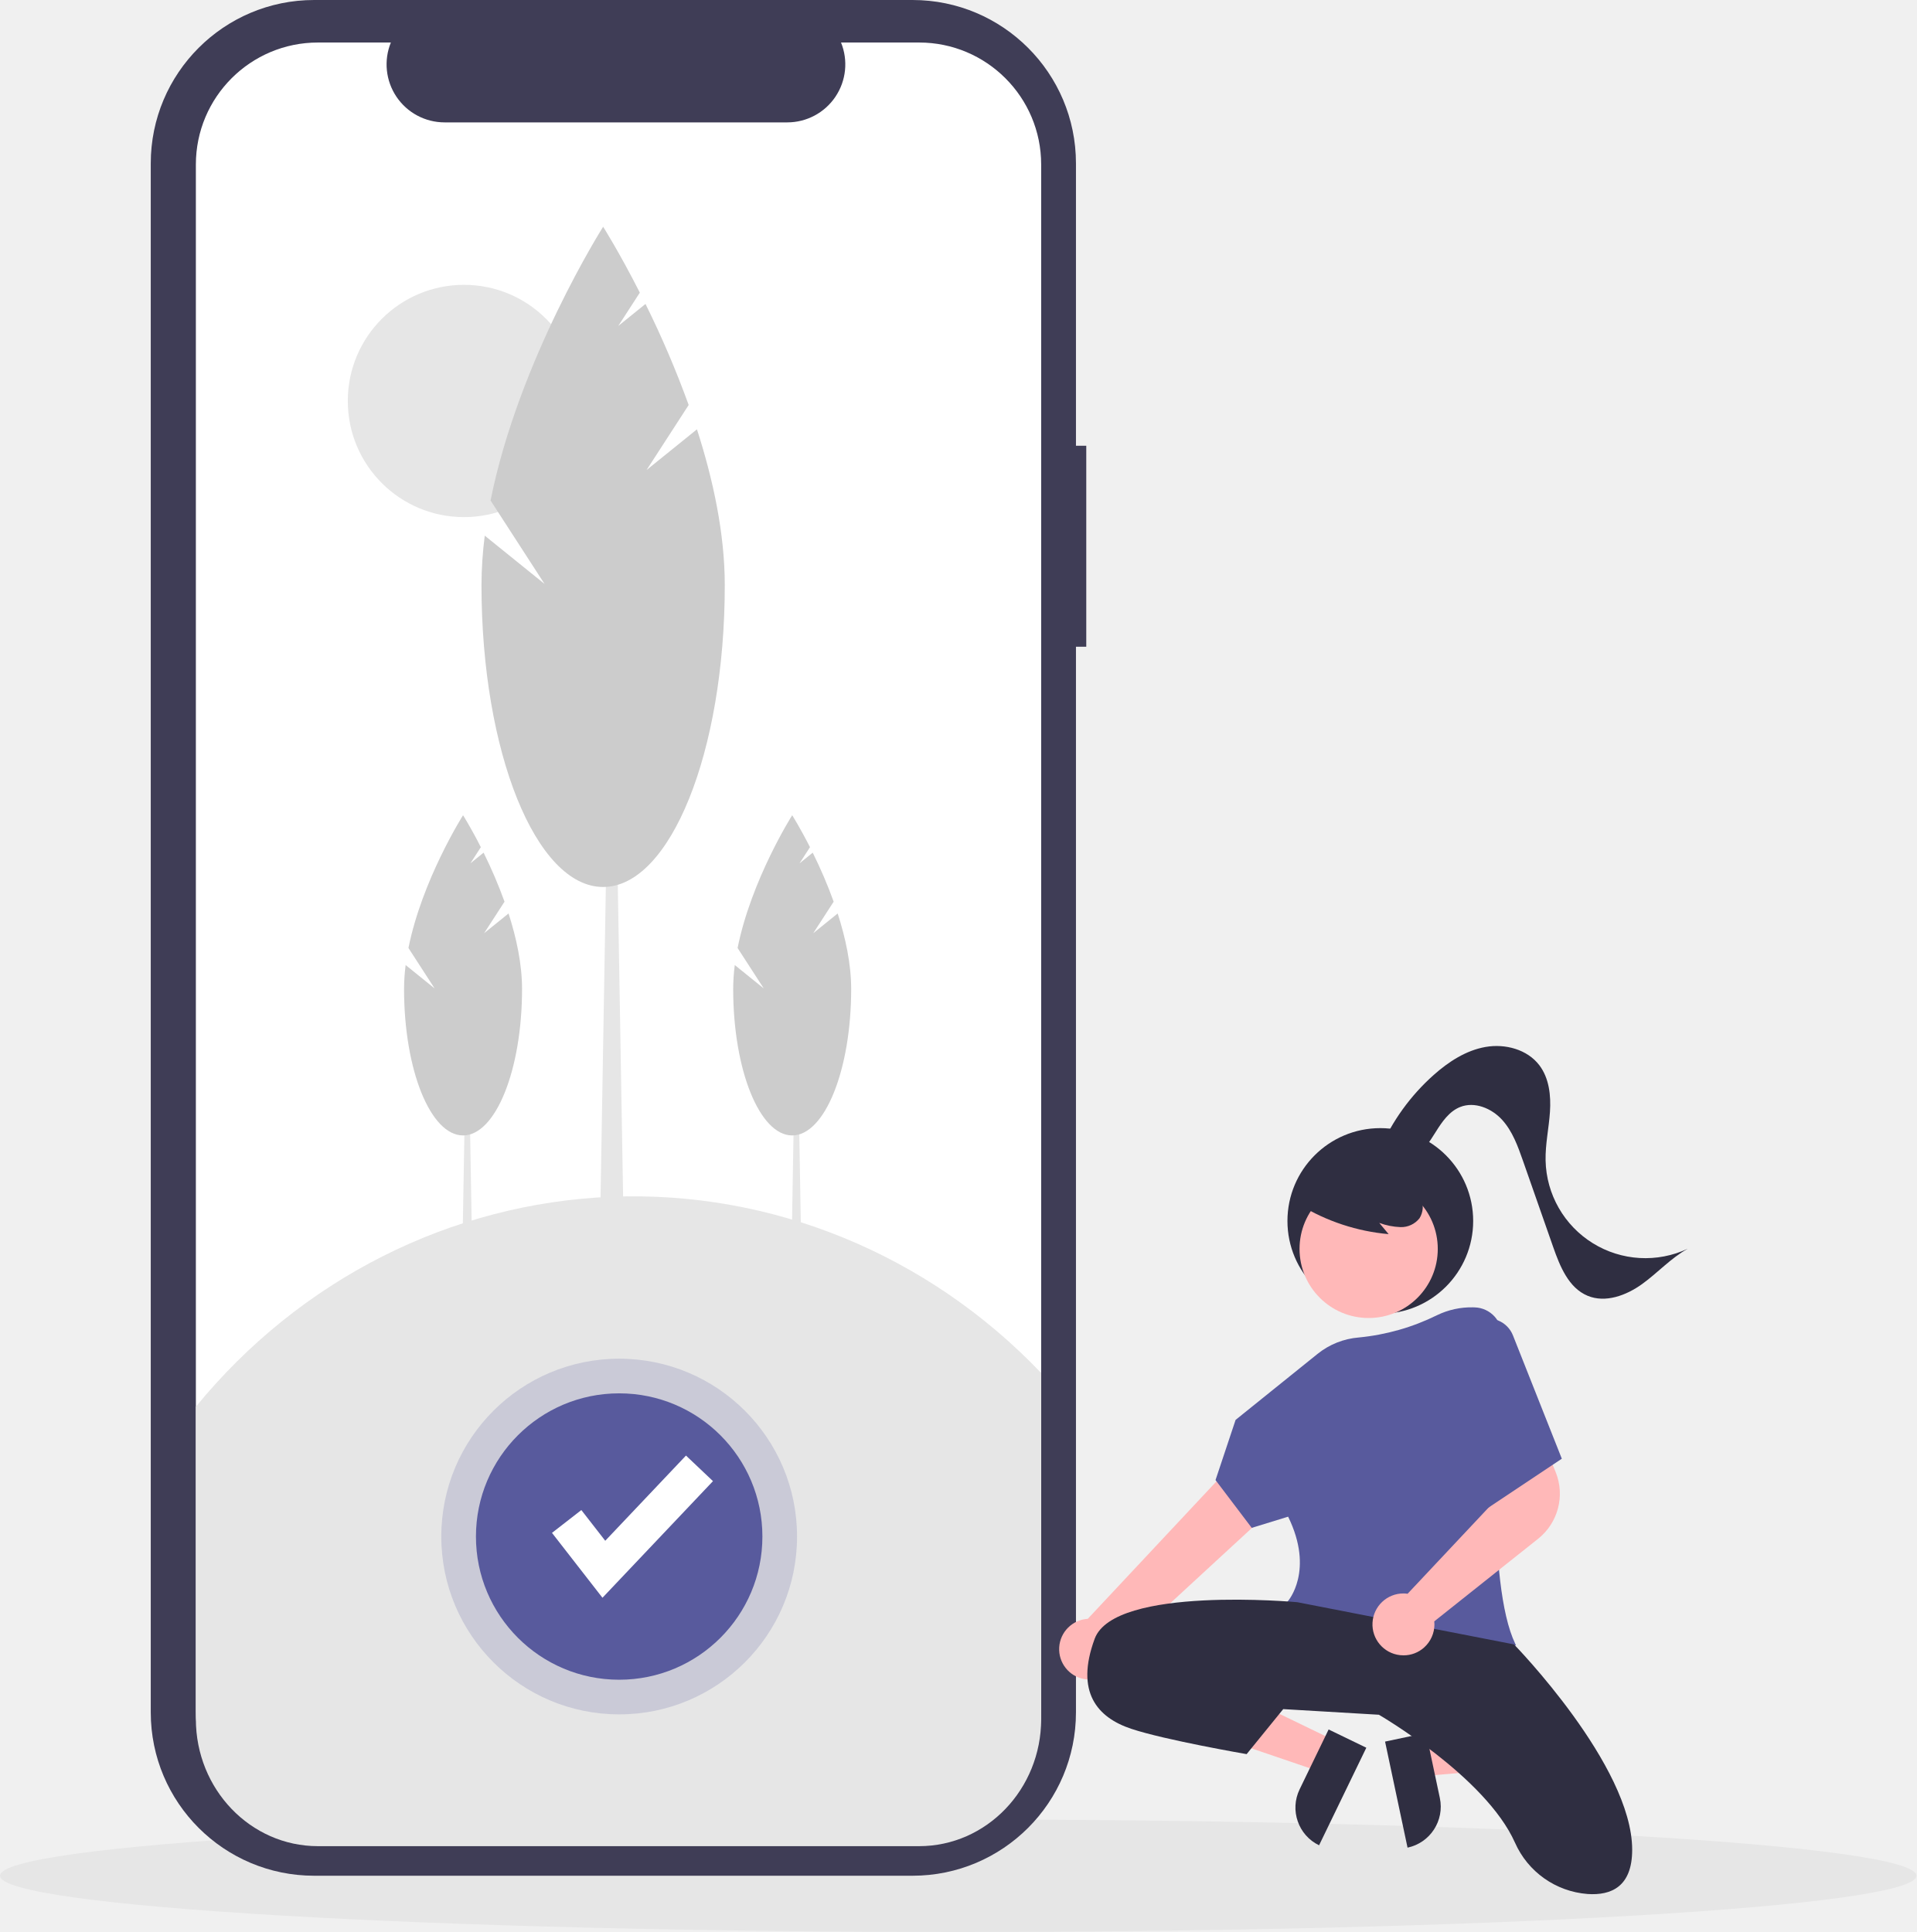
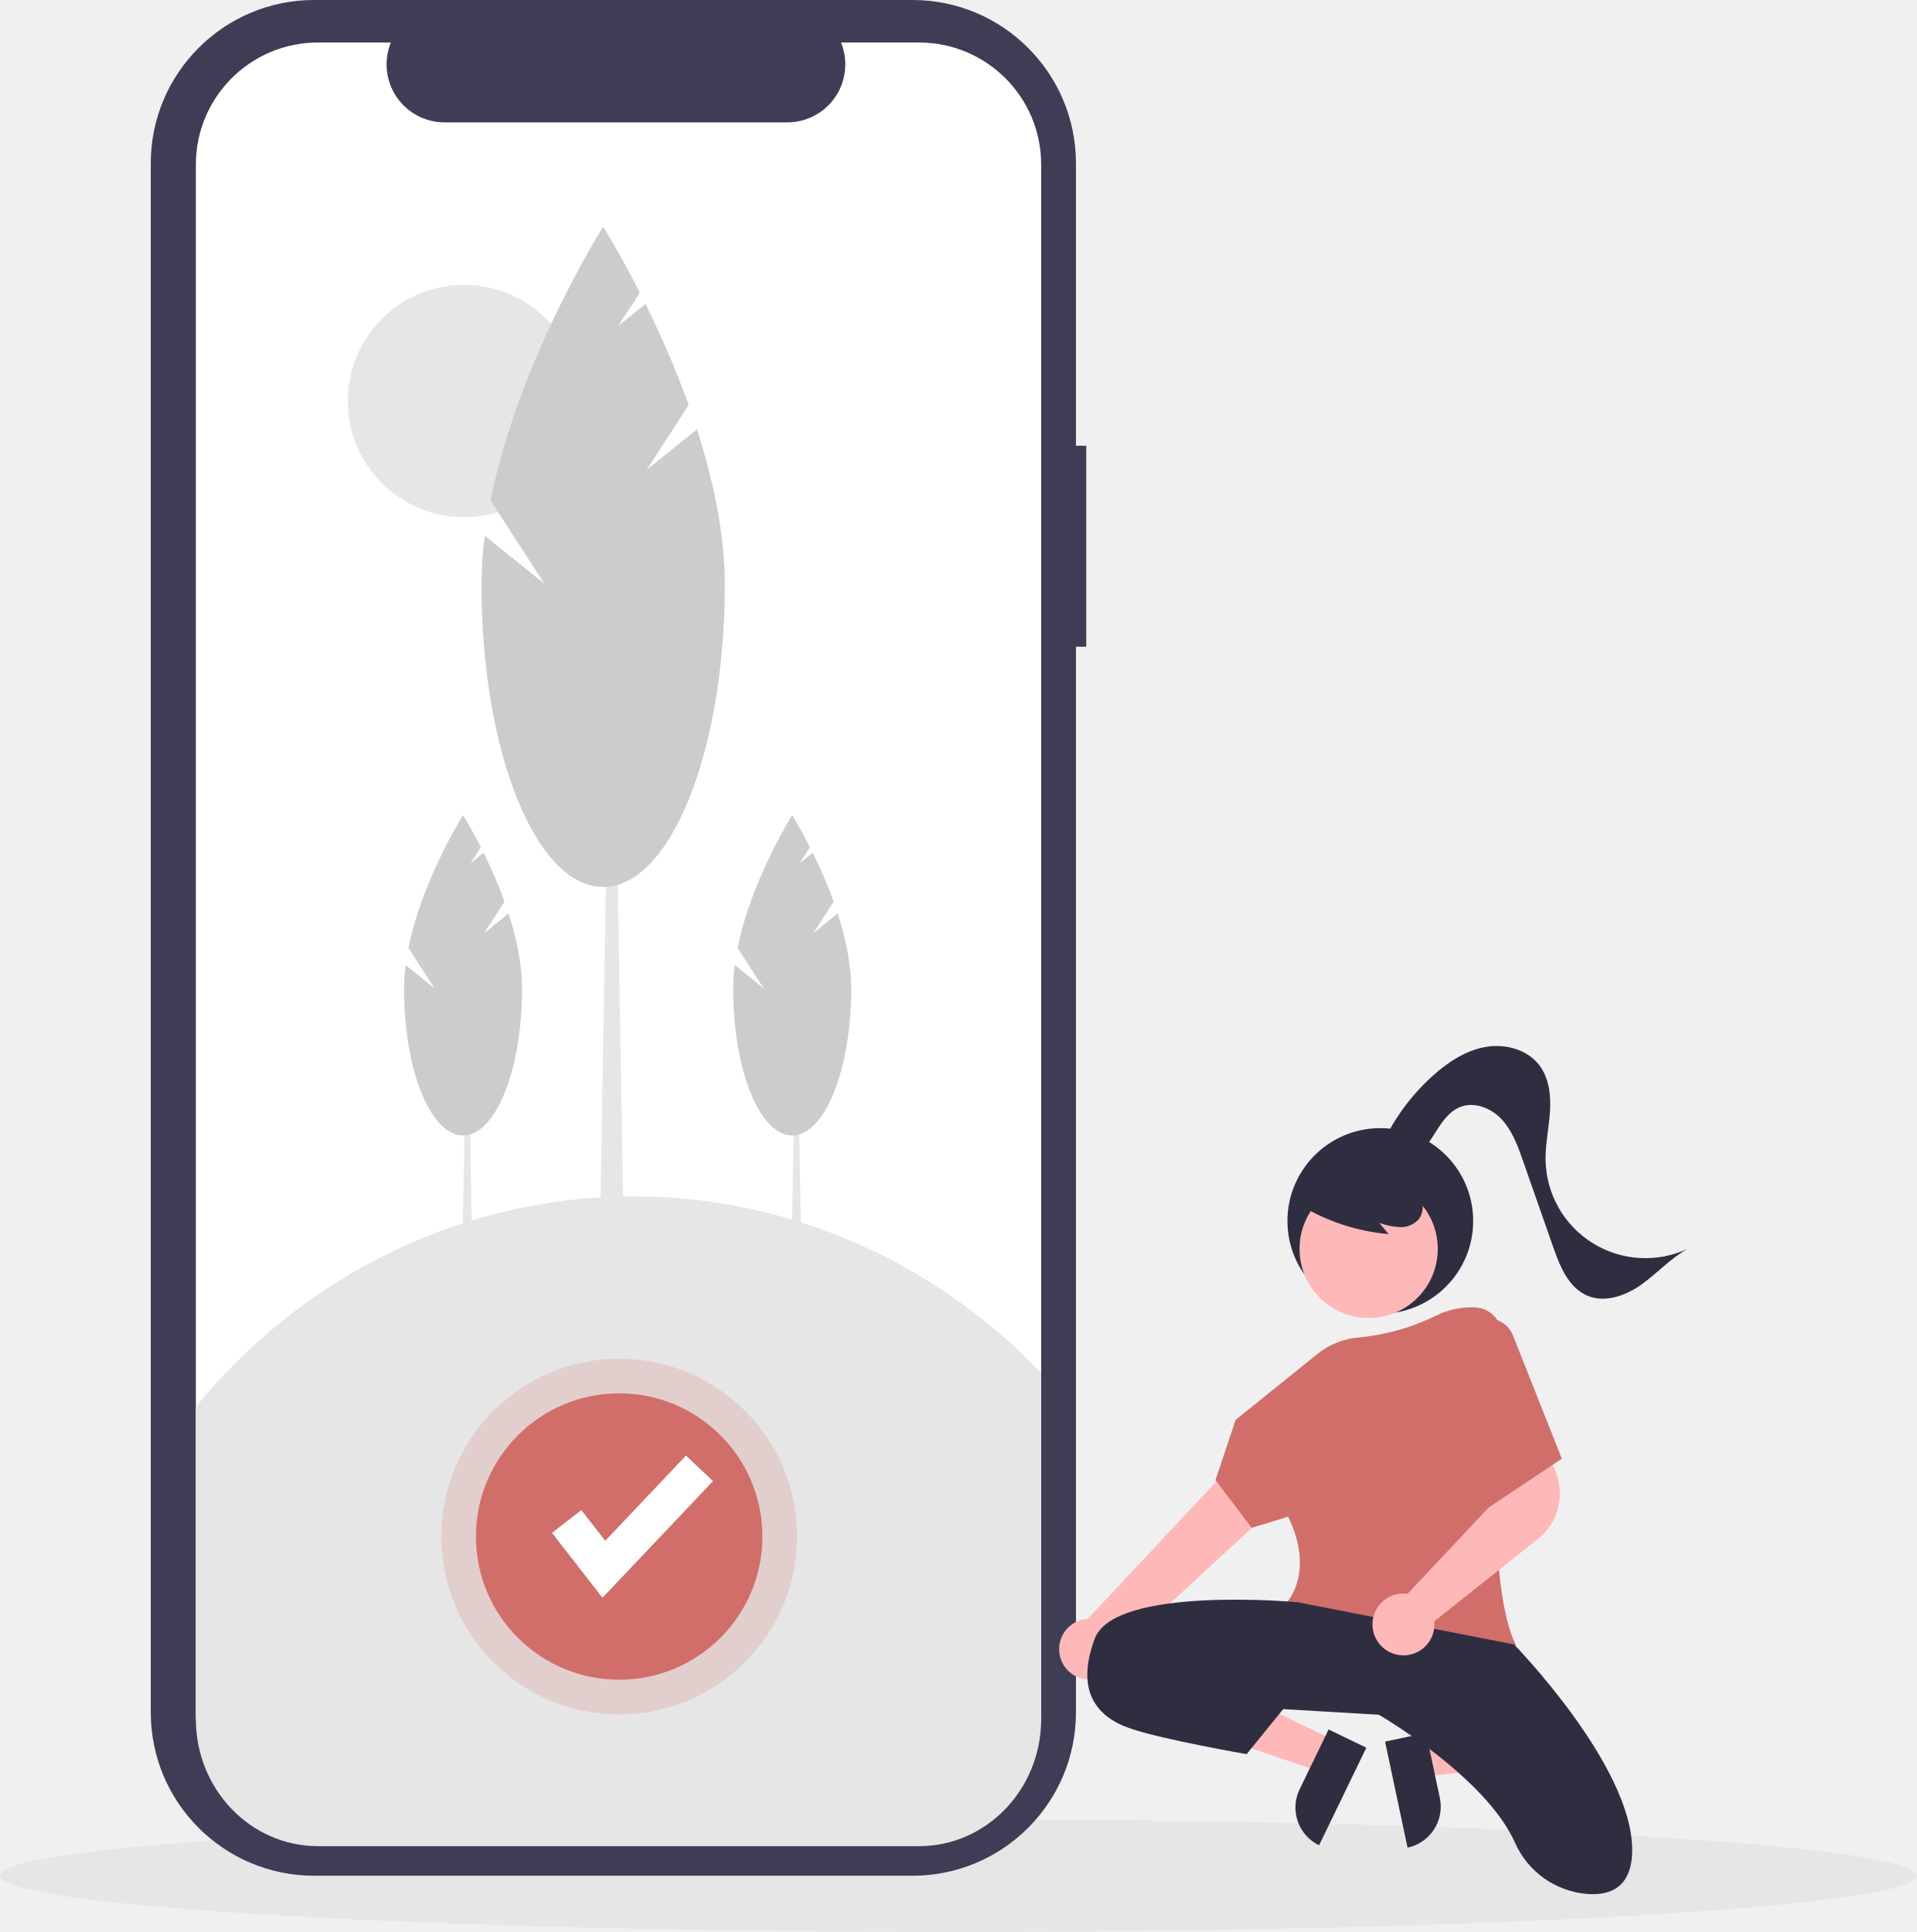
<svg xmlns="http://www.w3.org/2000/svg" width="681" height="686.689" viewBox="0 0 681 686.689">
  <g id="Group_25" data-name="Group 25" transform="translate(-228 -105)">
    <ellipse id="Ellipse_92" data-name="Ellipse 92" cx="340.5" cy="20" rx="340.5" ry="20" transform="translate(228 751.689)" fill="#e6e6e6" />
    <path id="Path_607" data-name="Path 607" d="M614,263.086h-3.663V162.735a58.08,58.08,0,0,0-58.08-58.08H339.651a58.08,58.08,0,0,0-58.08,58.08V713.265a58.08,58.08,0,0,0,58.08,58.08H552.257a58.08,58.08,0,0,0,58.08-58.08V334.517H614Z" transform="translate(0 0.345)" fill="#3f3d56" />
    <path id="Path_608" data-name="Path 608" d="M597.975,163.141V712.86A43.376,43.376,0,0,1,554.6,756.235H340.974A43.376,43.376,0,0,1,297.6,712.861V163.141a43.376,43.376,0,0,1,43.375-43.375h25.916a20.617,20.617,0,0,0,19.081,28.389h121.8a20.617,20.617,0,0,0,19.082-28.389H554.6a43.376,43.376,0,0,1,43.375,43.375Z" transform="translate(0 0.345)" fill="#fff" />
    <path id="Path_609" data-name="Path 609" d="M212.286,474.693h-4.493l1.5-87.756h1.5Z" transform="translate(184 105)" fill="#e6e6e6" />
    <path id="Path_610" data-name="Path 610" d="M400.029,436.342l7.252-11.207a168.035,168.035,0,0,0-7.44-17.416l-4.689,3.788,3.713-5.738c-3.539-6.965-6.323-11.354-6.323-11.354S378,417.332,373.139,441.6l9.306,14.382-10.3-8.321a67.979,67.979,0,0,0-.565,8.524c0,28.739,9.386,52.036,20.964,52.036s20.964-23.3,20.964-52.036c0-8.909-2.016-18.23-4.8-26.853Z" transform="translate(0 0.345)" fill="#ccc" />
    <path id="Path_611" data-name="Path 611" d="M329.245,474.693h-4.493l1.5-87.756h1.5Z" transform="translate(184 105)" fill="#e6e6e6" />
    <path id="Path_612" data-name="Path 612" d="M516.988,436.342l7.252-11.207a168.022,168.022,0,0,0-7.44-17.416l-4.689,3.788,3.713-5.738c-3.539-6.965-6.323-11.354-6.323-11.354s-14.544,22.919-19.4,47.185L499.4,455.98l-10.3-8.321a67.979,67.979,0,0,0-.565,8.524c0,28.739,9.386,52.036,20.964,52.036s20.964-23.3,20.964-52.036c0-8.909-2.016-18.23-4.8-26.853Z" transform="translate(0 0.345)" fill="#ccc" />
    <circle id="Ellipse_94" data-name="Ellipse 94" cx="41.28" cy="41.28" r="41.28" transform="translate(351.587 206.238)" fill="#e6e6e6" />
    <path id="Path_613" data-name="Path 613" d="M266.043,461.916H256.78l3.088-180.945h3.087Z" transform="translate(184 105)" fill="#e6e6e6" />
    <path id="Path_614" data-name="Path 614" d="M457.762,271.706,472.715,248.6a346.45,346.45,0,0,0-15.341-35.911l-9.669,7.809,7.656-11.832c-7.3-14.362-13.037-23.411-13.037-23.411s-29.988,47.256-40.007,97.29L421.5,312.2l-21.242-17.157a140.16,140.16,0,0,0-1.165,17.576c0,59.257,19.353,107.294,43.226,107.294s43.226-48.037,43.226-107.294c0-18.37-4.156-37.589-9.889-55.368Z" transform="translate(0 0.345)" fill="#ccc" />
    <path id="Path_615" data-name="Path 615" d="M591.743,592.653V715.661c0,24.949-19.419,45.174-43.375,45.175H334.742c-23.955,0-43.375-20.225-43.376-45.175V604.645c37.038-45.282,90.589-72.345,147.662-74.624S551.485,550.456,591.743,592.653Z" transform="translate(6.232 0.345)" fill="#e6e6e6" />
-     <circle id="Ellipse_95" data-name="Ellipse 95" cx="63.208" cy="63.208" r="63.208" transform="translate(384.812 587.922)" fill="#585a9d" opacity="0.2" />
-     <circle id="Ellipse_96" data-name="Ellipse 96" cx="50.895" cy="50.895" r="50.895" transform="translate(397.125 600.235)" fill="#585a9d" />
+     <circle id="Ellipse_95" data-name="Ellipse 95" cx="63.208" cy="63.208" r="63.208" transform="translate(384.812 587.922)" fill="#d16e6a" opacity="0.2" />
+     <circle id="Ellipse_96" data-name="Ellipse 96" cx="50.895" cy="50.895" r="50.895" transform="translate(397.125 600.235)" fill="#d16e6a" />
    <path id="Path_616" data-name="Path 616" d="M258.084,567.89l-17.937-23.061,10.431-8.113,8.492,10.919,28.689-30.284,9.594,9.088Z" transform="translate(184 105)" fill="#fff" />
    <g id="Group_24" data-name="Group 24">
      <circle id="Ellipse_97" data-name="Ellipse 97" cx="33" cy="33" r="33" transform="translate(685.486 505.969)" fill="#2f2e41" />
      <path id="Path_624" data-name="Path 624" d="M553.859,383.226l2.542,11.993,47.47-4.1-3.751-17.7Z" transform="translate(178 341)" fill="#ffb8b8" />
      <path id="Path_625" data-name="Path 625" d="M789.188,618.5h38.531v14.887H804.075A14.887,14.887,0,0,1,789.188,618.5Z" transform="translate(286.71 1661.973) rotate(-101.965)" fill="#2f2e41" />
      <path id="Path_626" data-name="Path 626" d="M524.12,382.586l-5.343,11.035-45.1-15.357,7.886-16.285Z" transform="translate(178 341)" fill="#ffb8b8" />
      <path id="Path_627" data-name="Path 627" d="M771.037,617.456h23.644v14.887H756.151A14.887,14.887,0,0,1,771.037,617.456Z" transform="translate(-201.941 1165.868) rotate(-64.164)" fill="#2f2e41" />
      <path id="Path_628" data-name="Path 628" d="M690.259,586.414a10.743,10.743,0,0,0,12.709-10.48l74.374-68.571-18.47-14.305L691.535,565a10.8,10.8,0,0,0-1.275,21.413Z" transform="translate(-77 115.379)" fill="#ffb8b8" />
      <circle id="Ellipse_98" data-name="Ellipse 98" cx="24.561" cy="24.561" r="24.561" transform="translate(689.783 524.337)" fill="#ffb8b8" />
-       <path id="Path_629" data-name="Path 629" d="M813.386,577.893c-17.229,0-37.978-3.628-50.779-18.477l-.288-.334.3-.328c.1-.107,9.514-10.869.111-30.061L749.8,532.67l-12.87-16.989,7.13-21.389,29.177-23.5A26.751,26.751,0,0,1,787.846,465a80.211,80.211,0,0,0,27.785-7.913,27.906,27.906,0,0,1,12.8-2.8l.574.016a9.95,9.95,0,0,1,9.641,10.708c-1.979,25.63-5.472,87.543,4.792,108.861l.265.551-.592.15a136.109,136.109,0,0,1-29.723,3.319Z" transform="translate(-77 115.379)" fill="#585a9d" />
+       <path id="Path_629" data-name="Path 629" d="M813.386,577.893c-17.229,0-37.978-3.628-50.779-18.477l-.288-.334.3-.328c.1-.107,9.514-10.869.111-30.061L749.8,532.67l-12.87-16.989,7.13-21.389,29.177-23.5A26.751,26.751,0,0,1,787.846,465a80.211,80.211,0,0,0,27.785-7.913,27.906,27.906,0,0,1,12.8-2.8l.574.016a9.95,9.95,0,0,1,9.641,10.708c-1.979,25.63-5.472,87.543,4.792,108.861l.265.551-.592.15a136.109,136.109,0,0,1-29.723,3.319Z" transform="translate(-77 115.379)" fill="#d16e6a" />
      <path id="Path_630" data-name="Path 630" d="M765.986,559.09s-65-6-72,13,1,28,13,32,41,9,41,9l13-16,34,2s37.885,21.973,48.36,45.474A30.762,30.762,0,0,0,869.123,662.8c8.4.584,15.863-2.587,15.863-15.712,0-30-42-73-42-73Z" transform="translate(-77 115.379)" fill="#2f2e41" />
      <path id="Path_631" data-name="Path 631" d="M716.486,588.59s17-5,44,8" transform="translate(-77 115.379)" fill="#2f2e41" />
      <path id="Path_632" data-name="Path 632" d="M766.843,417.855a73.042,73.042,0,0,0,31.6,10.412l-3.331-3.991a24.476,24.476,0,0,0,7.561,1.5,8.281,8.281,0,0,0,6.75-3.159,7.7,7.7,0,0,0,.516-7.115,14.589,14.589,0,0,0-4.589-5.739,27.323,27.323,0,0,0-25.431-4.545,16.33,16.33,0,0,0-7.6,4.872,9.236,9.236,0,0,0-1.863,8.561" transform="translate(-77 115.379)" fill="#2f2e41" />
      <path id="Path_633" data-name="Path 633" d="M795.309,398.224A75.485,75.485,0,0,1,814.446,371.7c5.292-4.7,11.473-8.743,18.446-9.963s14.833.87,19.111,6.511c3.5,4.613,4.152,10.793,3.767,16.569s-1.676,11.5-1.553,17.284a35.468,35.468,0,0,0,50.527,31.351c-6.022,3.329-10.714,8.6-16.3,12.608s-12.963,6.76-19.312,4.11c-6.718-2.8-9.8-10.419-12.206-17.29l-10.732-30.64c-1.824-5.209-3.739-10.572-7.462-14.645s-9.765-6.557-14.889-4.509c-3.884,1.552-6.413,5.258-8.63,8.8s-4.557,7.32-8.3,9.179-9.3.715-10.523-3.285" transform="translate(-77 115.379)" fill="#2f2e41" />
      <path id="Path_636" data-name="Path 636" d="M803.736,577.979a11.57,11.57,0,0,1-1.268-.07,11,11,0,0,1,1.251-21.931,10.626,10.626,0,0,1,1.466.109l33.578-35.745-3.505-11.685,17.6-7.892,4.934,12.06A20.49,20.49,0,0,1,851.62,536.5l-36.961,29.4a10.238,10.238,0,0,1,.06,1.079,11.018,11.018,0,0,1-3.664,8.2A10.872,10.872,0,0,1,803.736,577.979Z" transform="translate(-77 115.379)" fill="#ffb8b8" />
-       <path id="Path_637" data-name="Path 637" d="M829.986,459.09h0a9.453,9.453,0,0,1,12.628,5.156l17.372,43.844-27,18Z" transform="translate(-77 115.379)" fill="#585a9d" />
+       <path id="Path_637" data-name="Path 637" d="M829.986,459.09h0a9.453,9.453,0,0,1,12.628,5.156l17.372,43.844-27,18Z" transform="translate(-77 115.379)" fill="#d16e6a" />
    </g>
  </g>
</svg>
